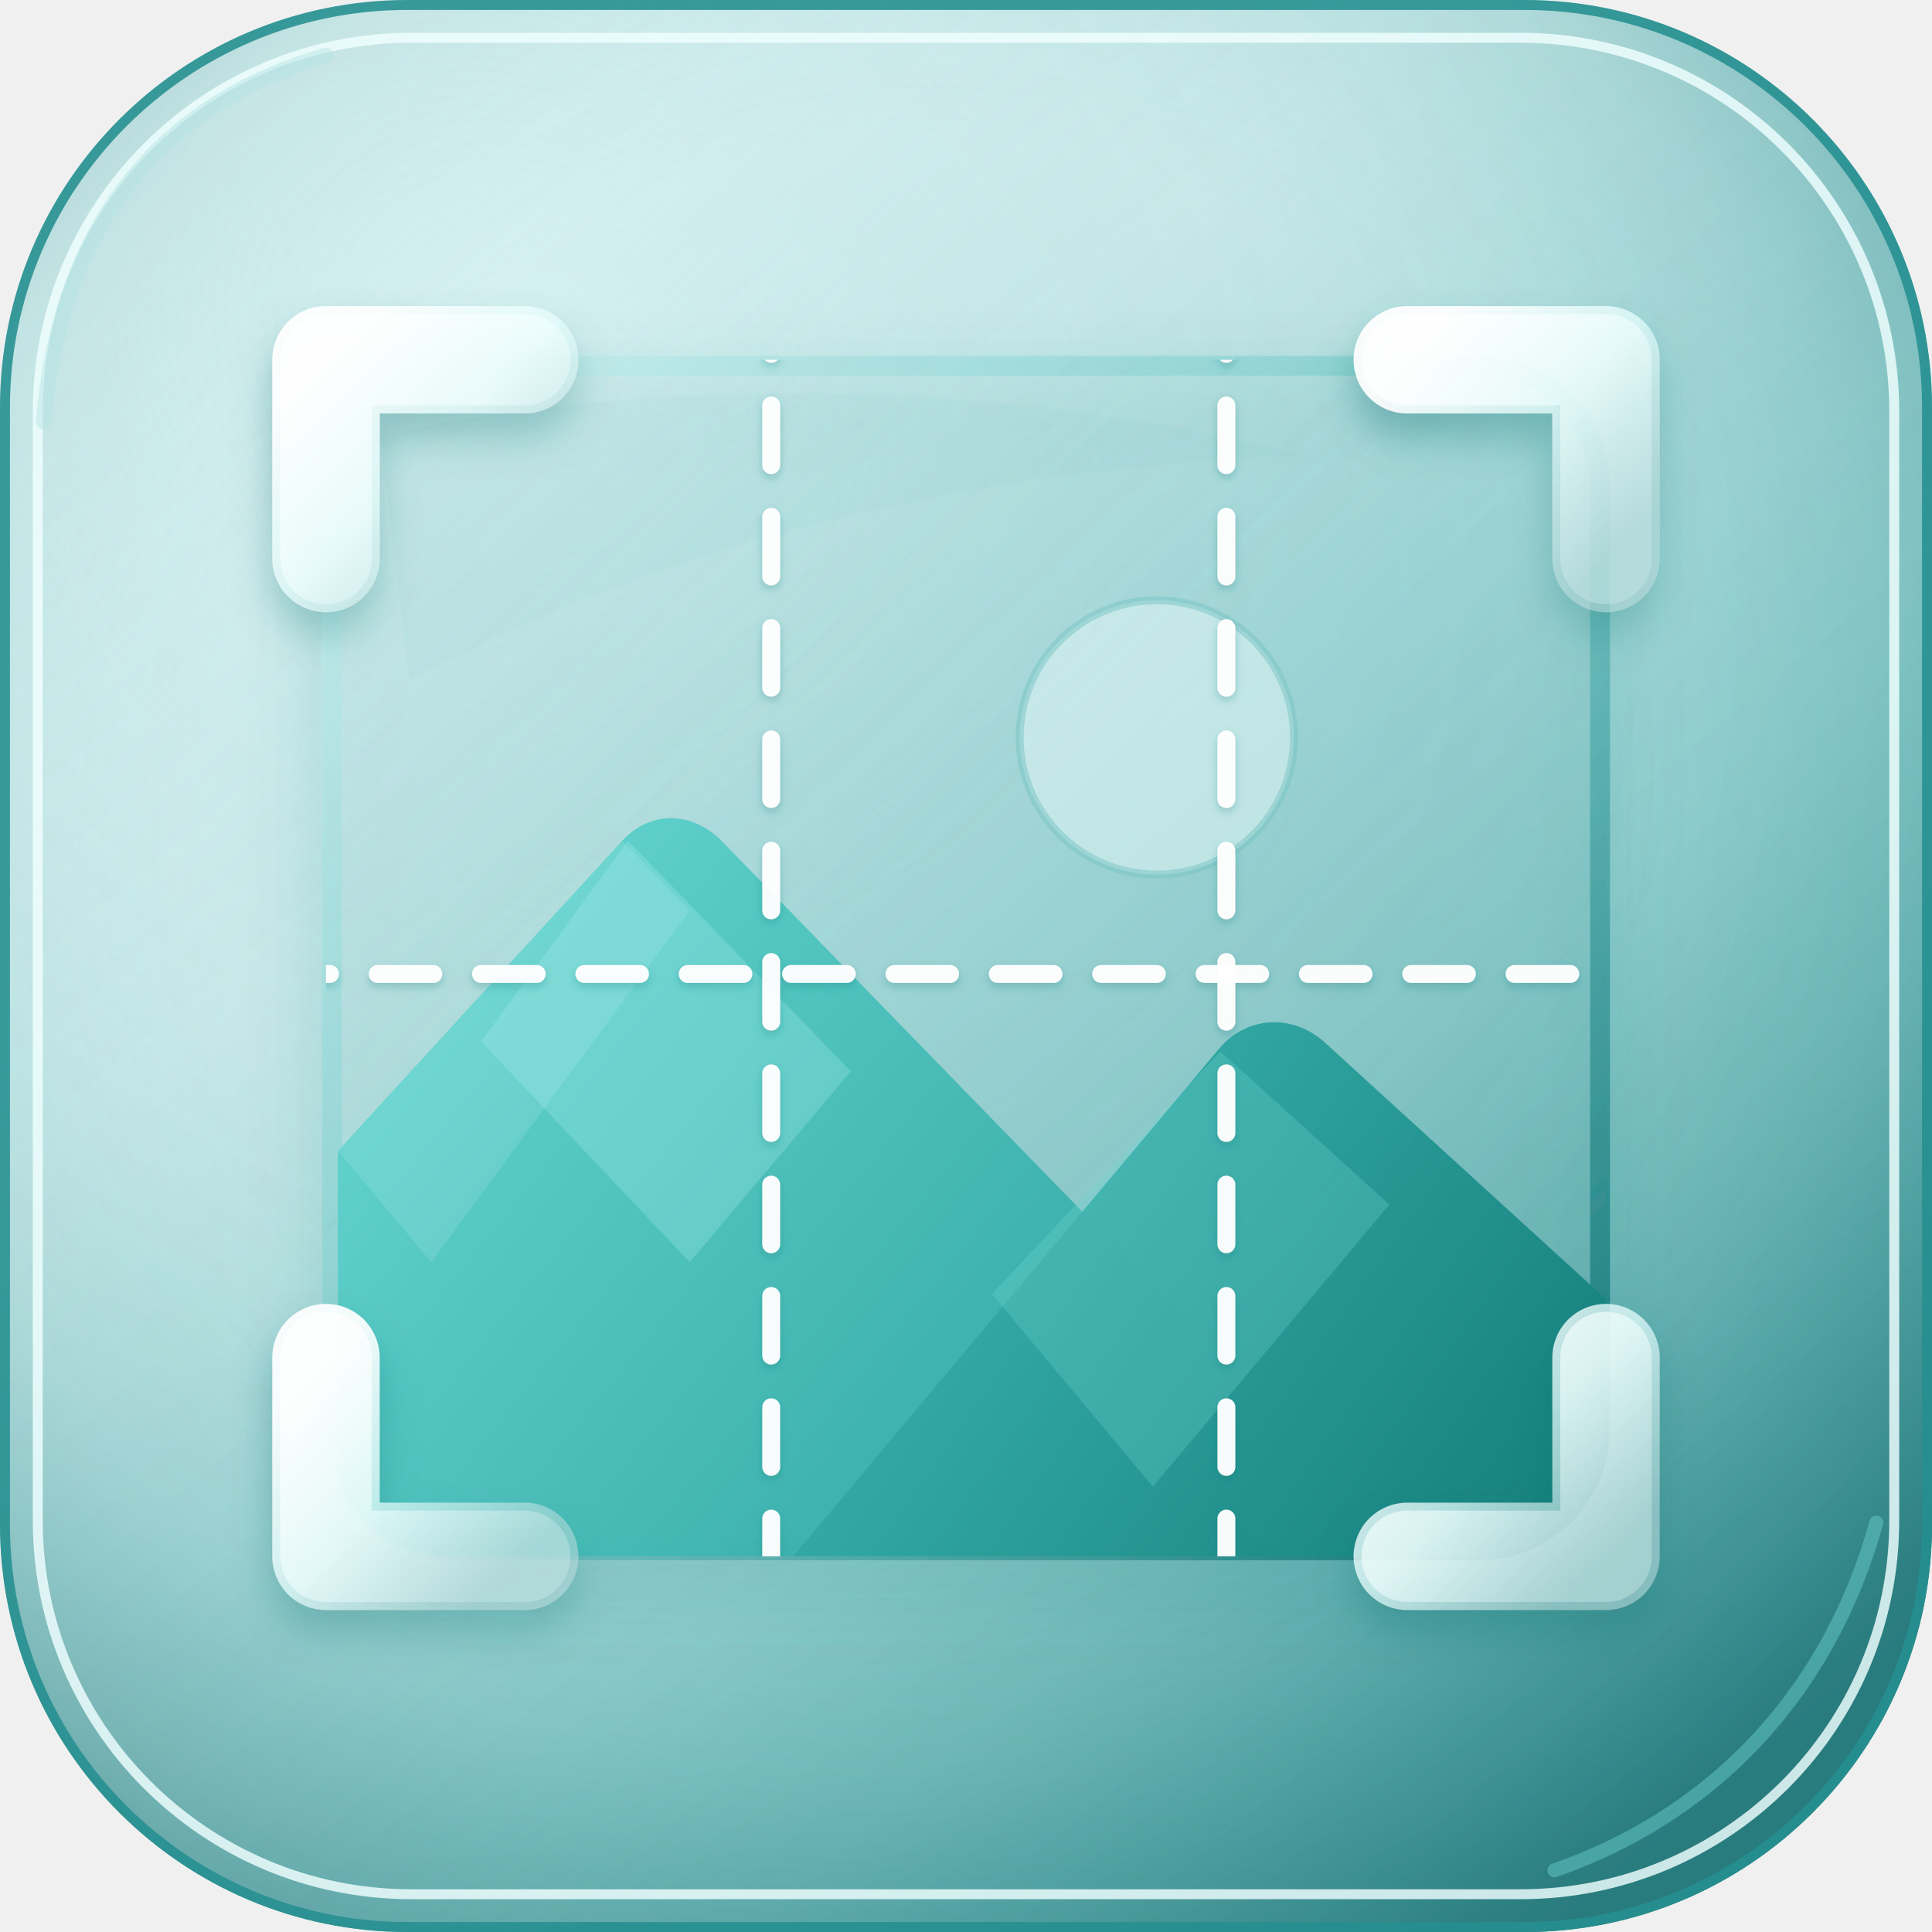
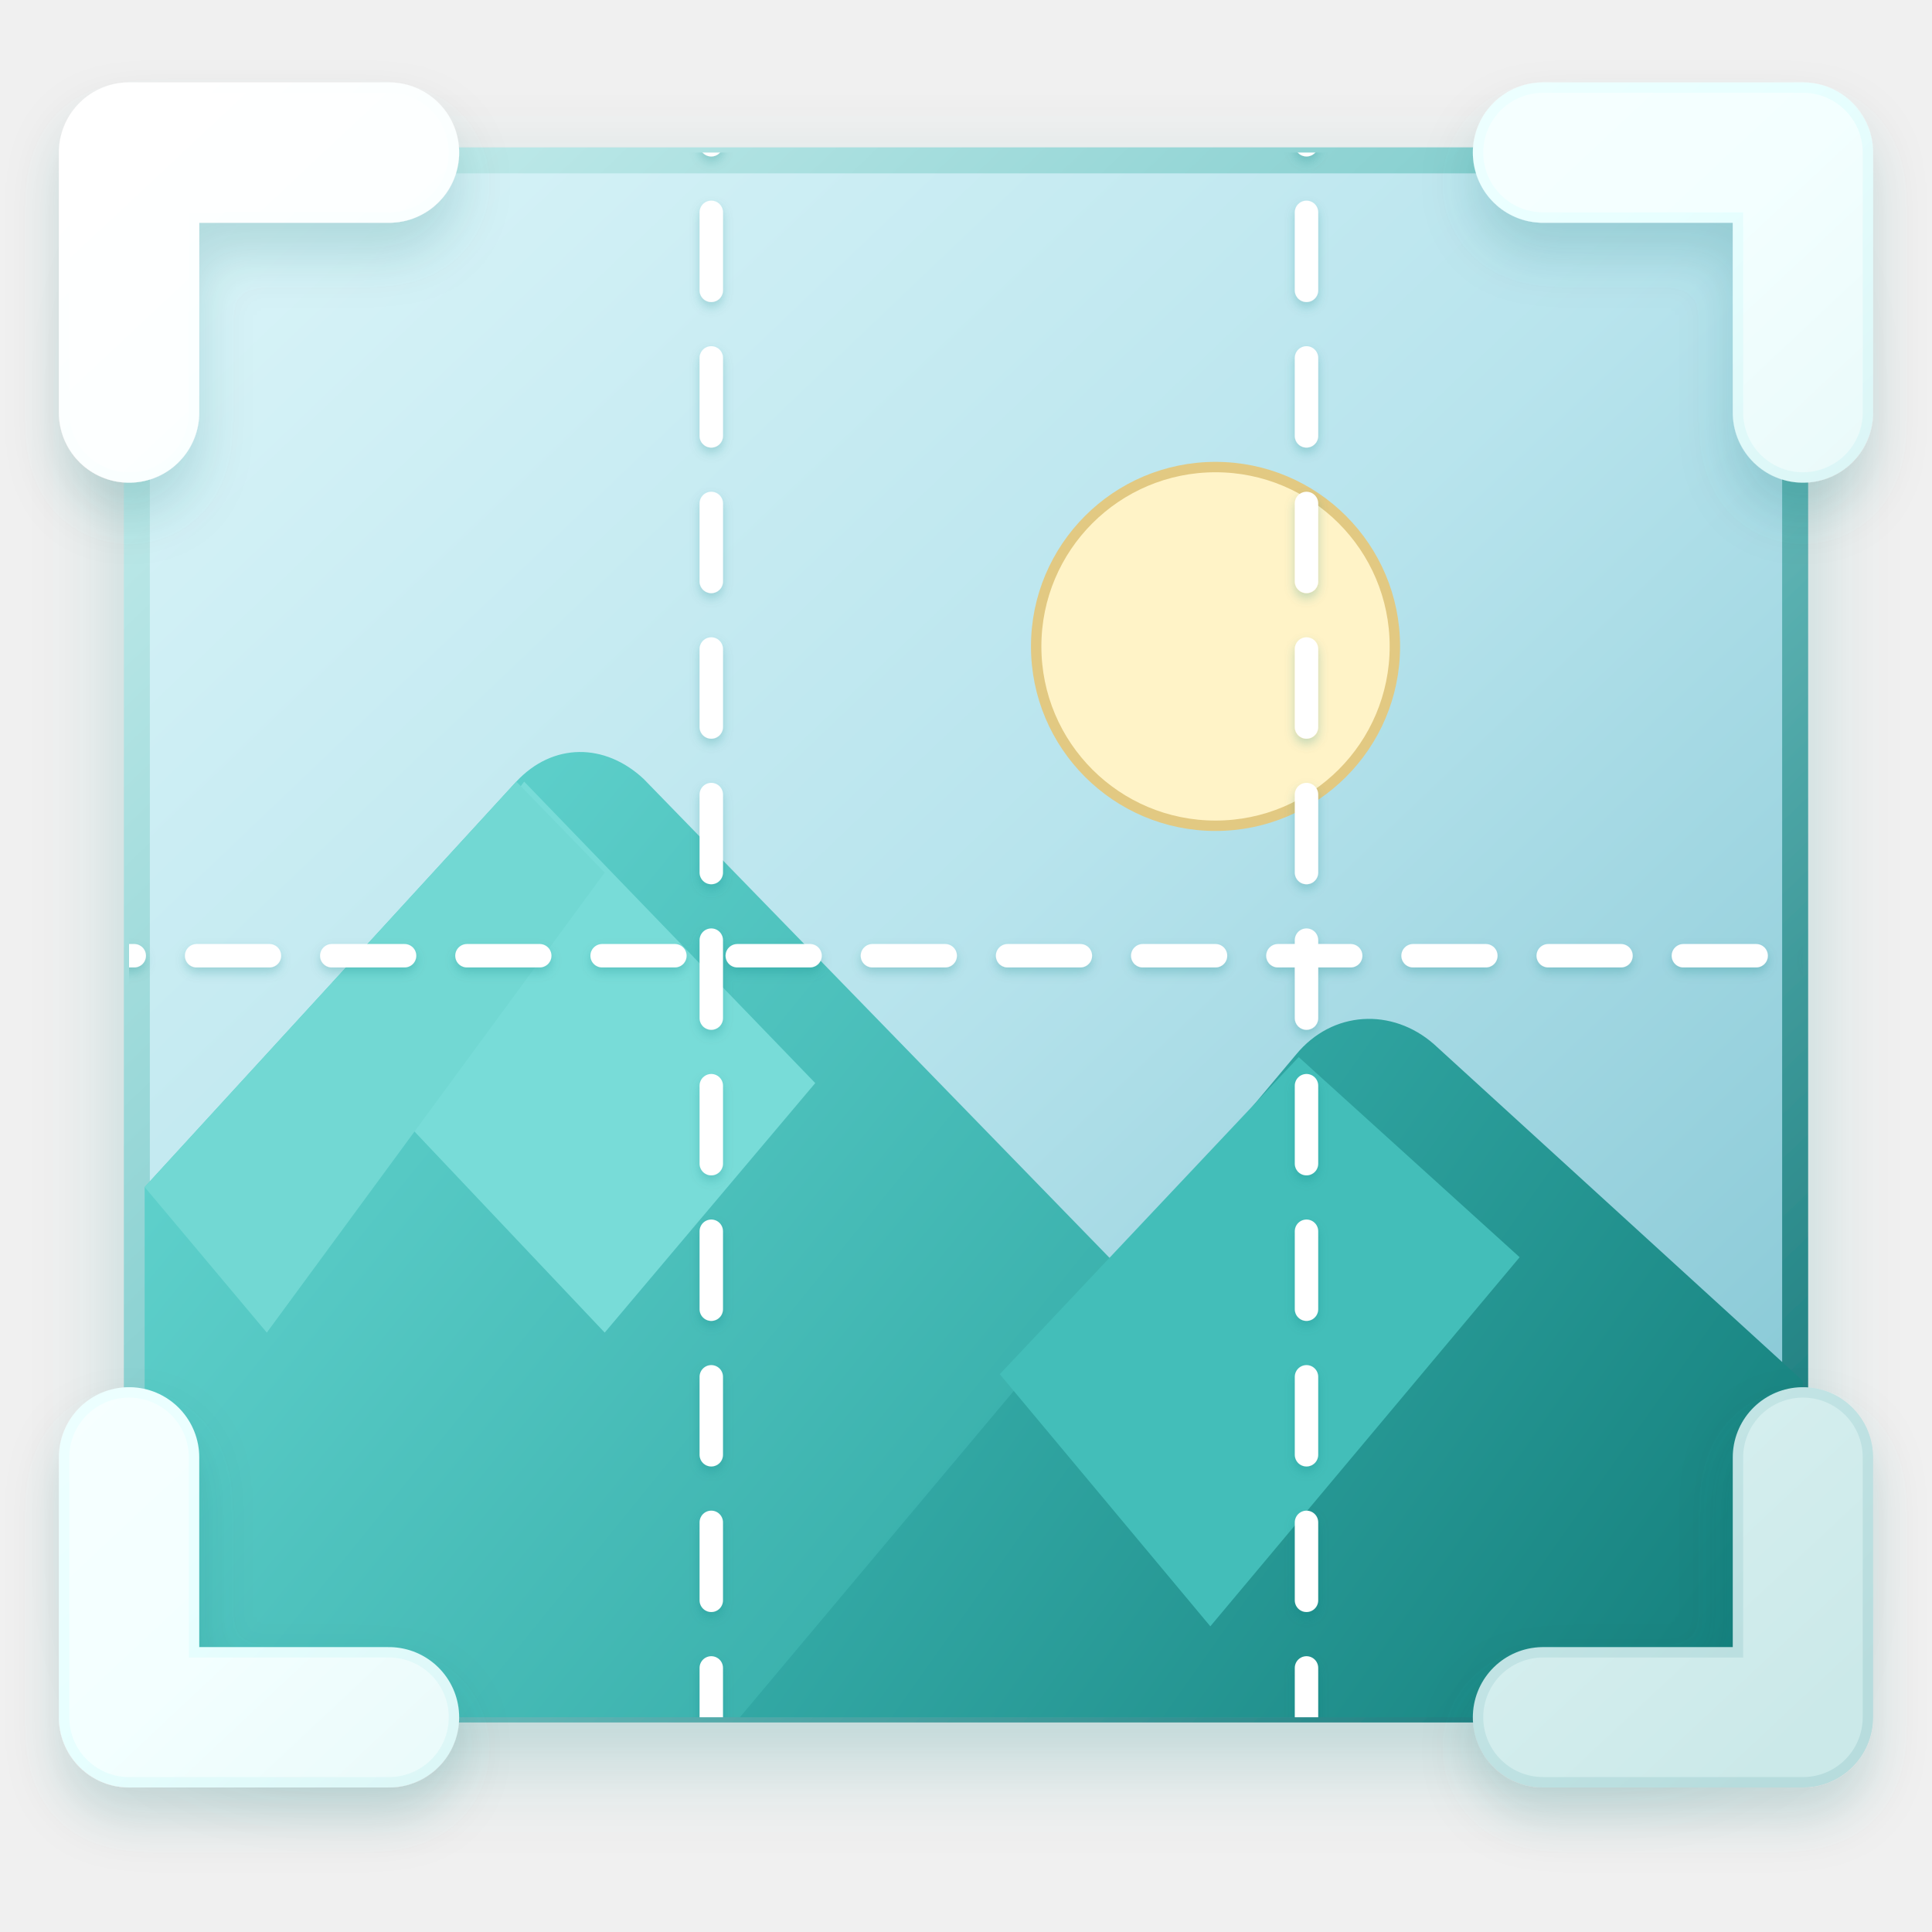
- <svg xmlns="http://www.w3.org/2000/svg" width="1024" height="1024" viewBox="26 24 972 972" fill="none">
+ <svg xmlns="http://www.w3.org/2000/svg" width="1024" height="1024" viewBox="95.75 103.14 832.5 832.5">
  <defs>
-     <linearGradient id="outerGlass" x1="154" y1="92" x2="864" y2="948" gradientUnits="userSpaceOnUse">
-       <stop offset="0" stop-color="#D9F7F7" stop-opacity="0.62" />
-       <stop offset="0.30" stop-color="#A9E1E2" stop-opacity="0.58" />
-       <stop offset="0.66" stop-color="#5AB8B9" stop-opacity="0.66" />
-       <stop offset="1" stop-color="#147E80" stop-opacity="0.80" />
+     <linearGradient id="panel" x1="226" y1="214" x2="805" y2="821" gradientUnits="userSpaceOnUse">
+       <stop offset="0" stop-color="#D9F4F8" />
+       <stop offset=".48" stop-color="#B8E4ED" />
+       <stop offset="1" stop-color="#80C4D2" />
    </linearGradient>
-     <radialGradient id="outerHighlight" cx="0" cy="0" r="1" gradientUnits="userSpaceOnUse" gradientTransform="translate(300 208) rotate(43) scale(720 590)">
-       <stop offset="0" stop-color="#D8F7F7" stop-opacity="0.24" />
-       <stop offset="0.44" stop-color="#9ED9DA" stop-opacity="0.06" />
-       <stop offset="1" stop-color="#FFFFFF" stop-opacity="0" />
-     </radialGradient>
-     <radialGradient id="glassDepth" cx="0" cy="0" r="1" gradientUnits="userSpaceOnUse" gradientTransform="translate(475 428) rotate(58) scale(642 668)">
-       <stop offset="0" stop-color="#FFFFFF" stop-opacity="0" />
-       <stop offset="0.52" stop-color="#55B3B4" stop-opacity="0" />
-       <stop offset="0.76" stop-color="#147D7E" stop-opacity="0.12" />
-       <stop offset="1" stop-color="#075759" stop-opacity="0.40" />
-     </radialGradient>
-     <linearGradient id="innerPanel" x1="226" y1="214" x2="805" y2="821" gradientUnits="userSpaceOnUse">
-       <stop offset="0" stop-color="#CDEDEE" stop-opacity="0.42" />
-       <stop offset="0.48" stop-color="#8FD0D1" stop-opacity="0.30" />
-       <stop offset="1" stop-color="#429A9C" stop-opacity="0.22" />
-     </linearGradient>
-     <linearGradient id="innerStroke" x1="220" y1="212" x2="810" y2="830" gradientUnits="userSpaceOnUse">
-       <stop offset="0" stop-color="#C9EEEE" stop-opacity="0.88" />
-       <stop offset="0.48" stop-color="#79C9C9" stop-opacity="0.82" />
-       <stop offset="1" stop-color="#0C7172" stop-opacity="0.94" />
+     <linearGradient id="panelRim" x1="220" y1="212" x2="810" y2="830" gradientUnits="userSpaceOnUse">
+       <stop offset="0" stop-color="#C9EEEE" />
+       <stop offset=".48" stop-color="#79C9C9" />
+       <stop offset="1" stop-color="#0C7172" />
    </linearGradient>
    <linearGradient id="mountainBack" x1="236" y1="450" x2="684" y2="814" gradientUnits="userSpaceOnUse">
      <stop offset="0" stop-color="#65D6D1" />
      <stop offset="1" stop-color="#269F9B" />
    </linearGradient>
    <linearGradient id="mountainFront" x1="431" y1="540" x2="822" y2="817" gradientUnits="userSpaceOnUse">
      <stop offset="0" stop-color="#40BBB7" />
      <stop offset="1" stop-color="#137D7A" />
    </linearGradient>
-     <linearGradient id="bracketFill" x1="0" y1="0" x2="1" y2="1">
-       <stop offset="0" stop-color="#FFFFFF" stop-opacity="0.76" />
-       <stop offset="0.50" stop-color="#F3FFFF" stop-opacity="0.58" />
-       <stop offset="1" stop-color="#CBE9E9" stop-opacity="0.42" />
+     <linearGradient id="bracket" x1="0" y1="0" x2="1" y2="1">
+       <stop offset="0" stop-color="#FFFFFF" />
+       <stop offset=".5" stop-color="#F3FFFF" />
+       <stop offset="1" stop-color="#CBE9E9" />
    </linearGradient>
    <linearGradient id="bracketRim" x1="0" y1="0" x2="1" y2="1">
-       <stop offset="0" stop-color="#FFFFFF" stop-opacity="0.92" />
-       <stop offset="0.48" stop-color="#E8FFFF" stop-opacity="0.72" />
-       <stop offset="1" stop-color="#B7DCDD" stop-opacity="0.56" />
+       <stop offset="0" stop-color="#FFFFFF" />
+       <stop offset=".48" stop-color="#E8FFFF" />
+       <stop offset="1" stop-color="#B7DCDD" />
    </linearGradient>
-     <filter id="innerPanelShadow" x="-25%" y="-25%" width="150%" height="150%">
-       <feDropShadow dx="0" dy="15" stdDeviation="17" flood-color="#167E7D" flood-opacity="0.25" />
+     <filter id="panelShadow" x="-25%" y="-25%" width="150%" height="150%">
+       <feDropShadow dx="0" dy="15" stdDeviation="17" flood-color="#167E7D" flood-opacity=".22" />
    </filter>
    <filter id="bracketShadow" x="-35%" y="-35%" width="170%" height="170%">
-       <feDropShadow dx="0" dy="12" stdDeviation="10" flood-color="#126E6D" flood-opacity="0.38" />
+       <feDropShadow dx="0" dy="12" stdDeviation="10" flood-color="#126E6D" flood-opacity=".18" />
    </filter>
    <filter id="guideShadow" x="-20%" y="-20%" width="140%" height="140%">
-       <feDropShadow dx="0" dy="2" stdDeviation="2" flood-color="#177B79" flood-opacity="0.30" />
+       <feDropShadow dx="0" dy="2" stdDeviation="2" flood-color="#177B79" flood-opacity=".24" />
    </filter>
    <clipPath id="panelClip">
      <rect x="190" y="205" width="644" height="602" rx="64" />
    </clipPath>
-     <clipPath id="outerClip">
-       <rect x="26" y="24" width="972" height="972" rx="205" />
-     </clipPath>
  </defs>
-   <g clip-path="url(#outerClip)">
-     <g>
-       <rect x="26" y="24" width="972" height="972" rx="205" fill="url(#outerGlass)" />
-       <rect x="26" y="24" width="972" height="972" rx="205" fill="url(#outerHighlight)" />
-       <rect x="26" y="24" width="972" height="972" rx="205" fill="url(#glassDepth)" />
-       <rect x="28.5" y="26.5" width="967" height="967" rx="202.5" stroke="#258F90" stroke-opacity="0.88" stroke-width="5" />
-       <rect x="45" y="43" width="934" height="934" rx="188" stroke="#F0FFFF" stroke-opacity="0.82" stroke-width="5" />
-     </g>
-     <g filter="url(#innerPanelShadow)">
-       <rect x="190" y="205" width="644" height="602" rx="64" fill="url(#innerPanel)" />
-       <rect x="193" y="208" width="638" height="596" rx="61" stroke="url(#innerStroke)" stroke-width="10" />
+   <g transform="translate(512 506) scale(1.12) translate(-512 -506)">
+     <g filter="url(#panelShadow)">
+       <rect x="190" y="205" width="644" height="602" rx="64" fill="url(#panel)" />
+       <rect x="193" y="208" width="638" height="596" rx="61" fill="none" stroke="url(#panelRim)" stroke-width="10" />
    </g>
    <g clip-path="url(#panelClip)">
-       <path d="M217 243 C354 213 531 214 681 253 C502 261 360 299 232 366 Z" fill="#70C4C5" fill-opacity="0.06" />
-       <circle cx="608" cy="395" r="69" fill="#D9F2F2" fill-opacity="0.62" />
-       <circle cx="608" cy="395" r="69" stroke="#78C4C5" stroke-opacity="0.50" stroke-width="4" />
-       <path d="M196 603              L339 447              C353 432 373 432 388 446              L638 703              L638 807              L196 807 Z" fill="url(#mountainBack)" opacity="0.98" />
-       <path d="M425 807              L639 552              C653 535 676 534 692 548              L841 684              L841 807 Z" fill="url(#mountainFront)" opacity="0.99" />
-       <path d="M342 447 L454 563 L373 659 L268 548 Z" fill="#A0E9E6" fill-opacity="0.30" />
-       <path d="M640 553 L725 630 L606 772 L525 675 Z" fill="#72D7D2" fill-opacity="0.28" />
-       <path d="M196 603 L339 447 L373 482 L243 659 Z" fill="#C2F2F0" fill-opacity="0.16" />
-       <g stroke="#FFFFFF" stroke-opacity="0.96" stroke-width="9" stroke-linecap="round" filter="url(#guideShadow)">
-         <path d="M112 514 H913" stroke-dasharray="28 24" />
-         <path d="M414 172 V856" stroke-dasharray="30 26" />
-         <path d="M643 172 V856" stroke-dasharray="30 26" />
+       <circle cx="608" cy="395" r="69" fill="#FFF3C7" stroke="#E2C982" stroke-width="4" />
+       <path d="M196 603 339 447c14-15 34-15 49-1l250 257v104H196Z" fill="url(#mountainBack)" />
+       <path d="M425 807 639 552c14-17 37-18 53-4l149 136v123Z" fill="url(#mountainFront)" />
+       <path d="m342 447 112 116-81 96-105-111Z" fill="#78DCD8" />
+       <path d="m640 553 85 77-119 142-81-97Z" fill="#43BEB9" />
+       <path d="m196 603 143-156 34 35-130 177Z" fill="#72D8D3" />
+       <g fill="none" stroke="#FFFFFF" stroke-width="9" stroke-linecap="round" filter="url(#guideShadow)">
+         <path d="M112 514h801" stroke-dasharray="28 24" />
+         <path d="M414 172v684" stroke-dasharray="30 26" />
+         <path d="M643 172v684" stroke-dasharray="30 26" />
      </g>
    </g>
    <g fill="none" stroke-linecap="round" stroke-linejoin="round">
      <g stroke="url(#bracketRim)" stroke-width="54" filter="url(#bracketShadow)">
-         <path d="M290 205 H190 V305" />
-         <path d="M734 205 H834 V305" />
-         <path d="M190 707 V807 H290" />
-         <path d="M734 807 H834 V707" />
+         <path d="M290 205H190v100M734 205h100v100M190 707v100h100M734 807h100V707" />
      </g>
-       <g stroke="url(#bracketFill)" stroke-width="46">
-         <path d="M290 205 H190 V305" />
-         <path d="M734 205 H834 V305" />
-         <path d="M190 707 V807 H290" />
-         <path d="M734 807 H834 V707" />
+       <g stroke="url(#bracket)" stroke-width="46">
+         <path d="M290 205H190v100M734 205h100v100M190 707v100h100M734 807h100V707" />
      </g>
    </g>
-     <path d="M190 52 C100 78 56 144 48 236" stroke="#B3E3E3" stroke-opacity="0.48" stroke-width="8" stroke-linecap="round" />
-     <path d="M808 965 C891 936 947 873 970 790" stroke="#68CECD" stroke-opacity="0.48" stroke-width="7" stroke-linecap="round" />
  </g>
</svg>
